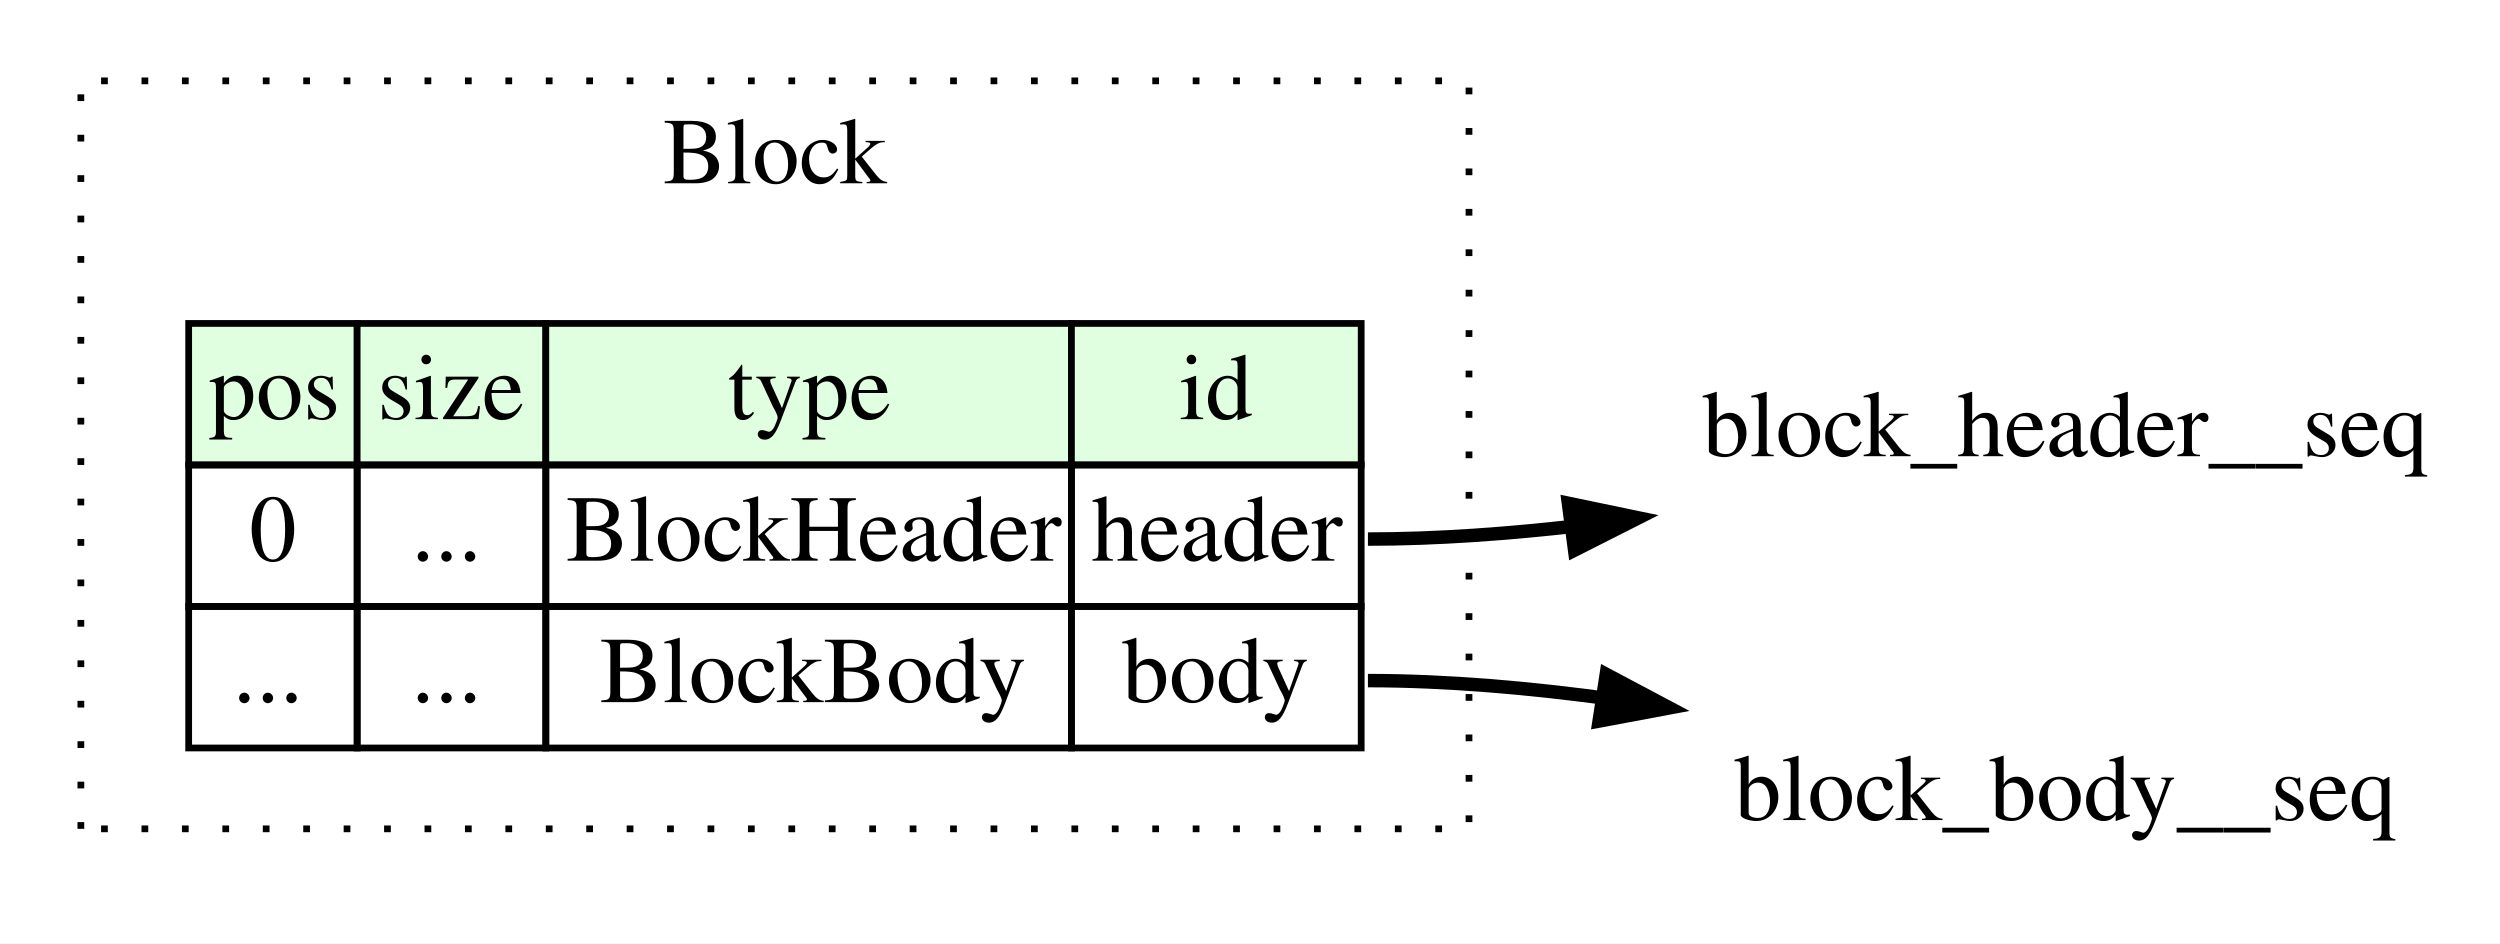
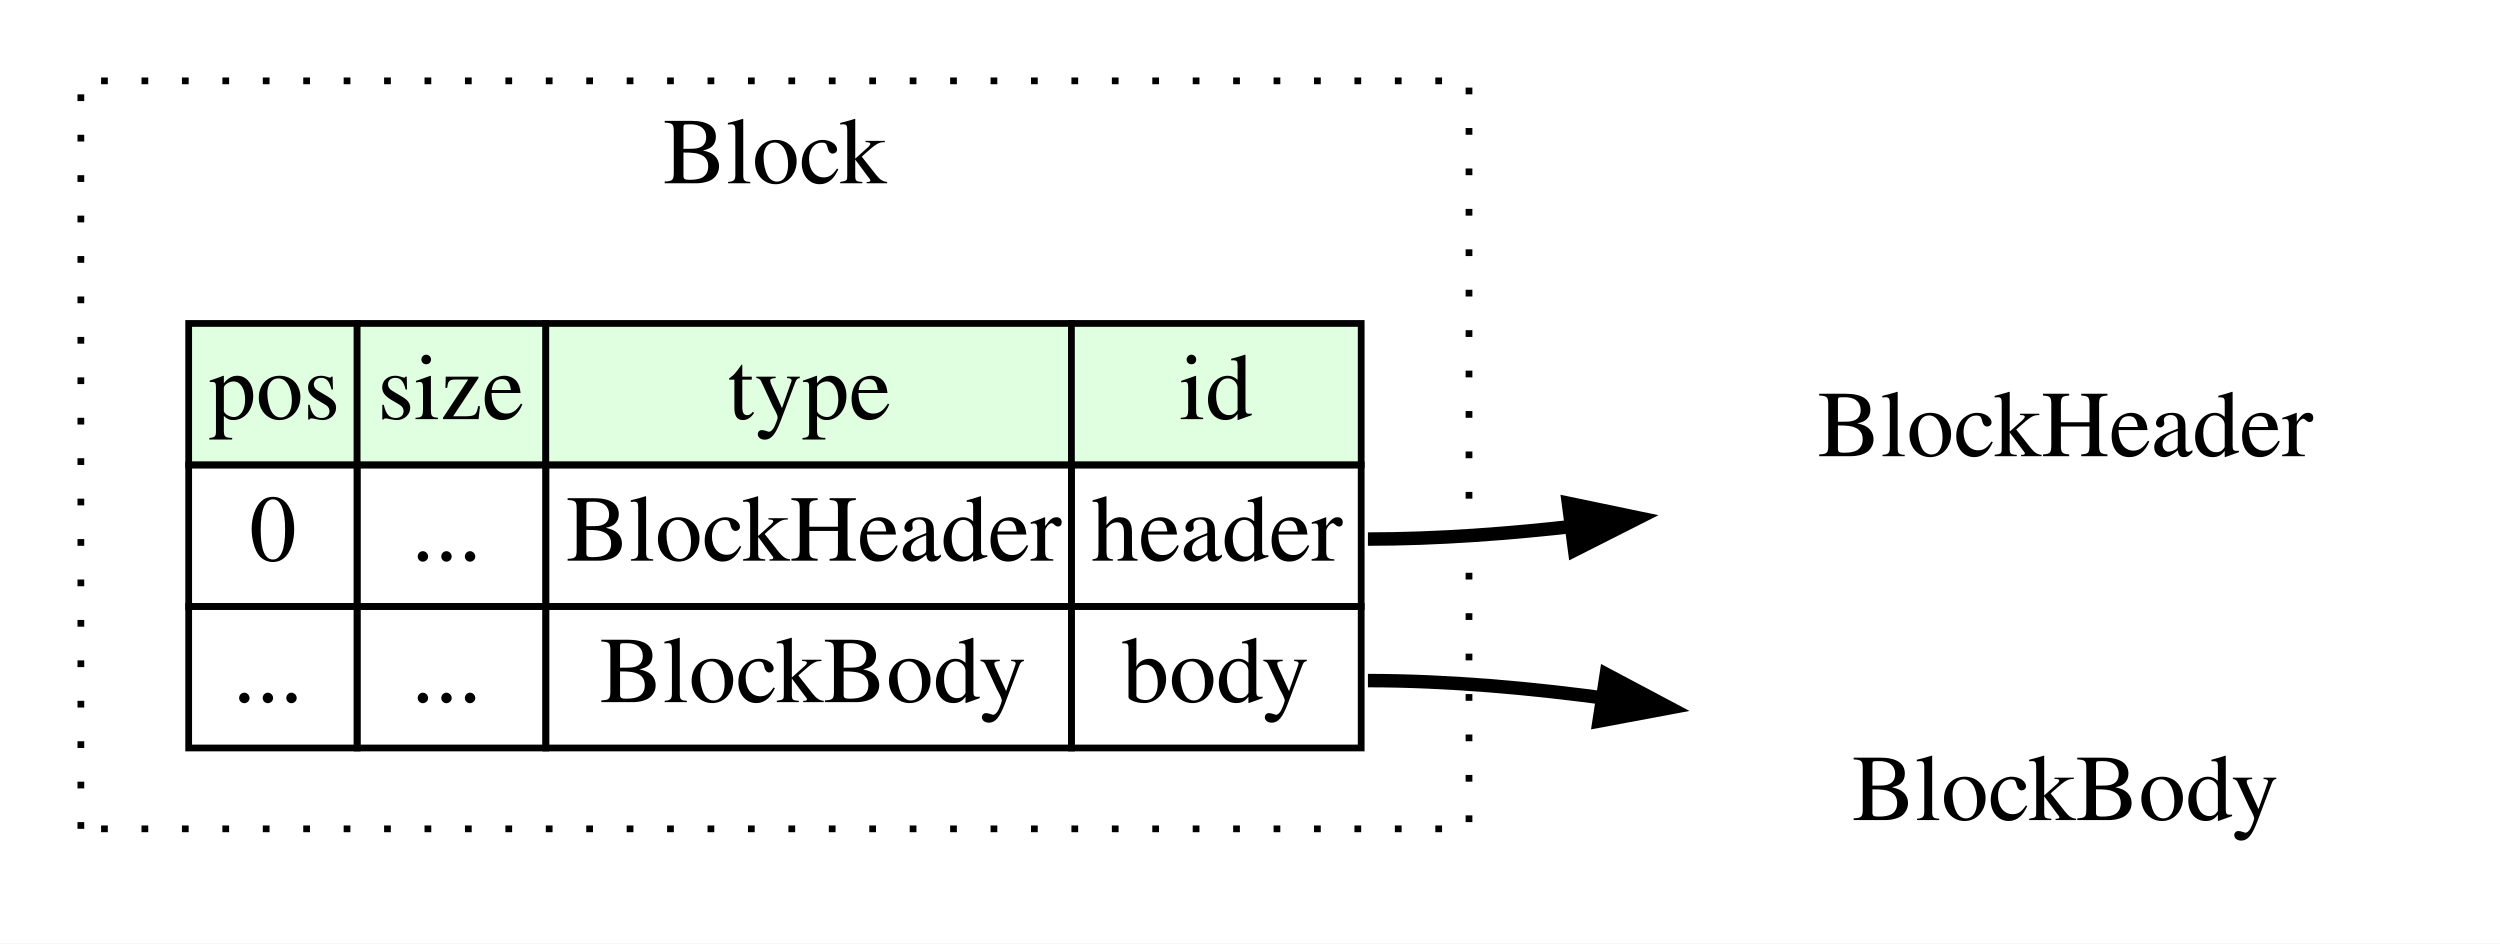
- <svg xmlns="http://www.w3.org/2000/svg" width="371pt" height="140pt" viewBox="0.00 0.00 371.00 140.00">
+ <svg xmlns="http://www.w3.org/2000/svg" xmlns:xlink="http://www.w3.org/1999/xlink" width="371pt" height="140pt" viewBox="0.00 0.00 371.00 140.00">
  <g id="graph0" class="graph" transform="scale(1 1) rotate(0) translate(4 136)">
    <polygon fill="white" stroke="none" points="-4,4 -4,-136 367,-136 367,4 -4,4" />
    <g id="clust1" class="cluster">
      <polygon fill="none" stroke="black" stroke-dasharray="1,5" points="8,-13 8,-124 214,-124 214,-13 8,-13" />
      <text text-anchor="middle" x="111" y="-108.8" font-family="Times,serif" font-size="14.00">Block</text>
    </g>
    <g id="node1" class="node">
      <polygon fill="#e0ffe0" stroke="none" points="24,-67 24,-88 49,-88 49,-67 24,-67" />
      <polygon fill="none" stroke="black" points="24,-67 24,-88 49,-88 49,-67 24,-67" />
      <text text-anchor="start" x="27" y="-73.8" font-family="Times,serif" font-size="14.00">pos</text>
      <polygon fill="#e0ffe0" stroke="none" points="49,-67 49,-88 77,-88 77,-67 49,-67" />
      <polygon fill="none" stroke="black" points="49,-67 49,-88 77,-88 77,-67 49,-67" />
      <text text-anchor="start" x="52" y="-73.8" font-family="Times,serif" font-size="14.00">size</text>
      <polygon fill="#e0ffe0" stroke="none" points="77,-67 77,-88 155,-88 155,-67 77,-67" />
      <polygon fill="none" stroke="black" points="77,-67 77,-88 155,-88 155,-67 77,-67" />
      <text text-anchor="start" x="104" y="-73.8" font-family="Times,serif" font-size="14.00">type</text>
      <polygon fill="#e0ffe0" stroke="none" points="155,-67 155,-88 198,-88 198,-67 155,-67" />
      <polygon fill="none" stroke="black" points="155,-67 155,-88 198,-88 198,-67 155,-67" />
      <text text-anchor="start" x="171" y="-73.8" font-family="Times,serif" font-size="14.00">id</text>
      <polygon fill="none" stroke="black" points="24,-46 24,-67 49,-67 49,-46 24,-46" />
      <text text-anchor="start" x="33" y="-52.8" font-family="Times,serif" font-size="14.00">0</text>
      <polygon fill="none" stroke="black" points="49,-46 49,-67 77,-67 77,-46 49,-46" />
      <text text-anchor="start" x="57" y="-52.8" font-family="Times,serif" font-size="14.00">...</text>
      <polygon fill="none" stroke="black" points="77,-46 77,-67 155,-67 155,-46 77,-46" />
      <text text-anchor="start" x="80" y="-52.8" font-family="Times,serif" font-size="14.00">BlockHeader</text>
      <polygon fill="none" stroke="black" points="155,-46 155,-67 198,-67 198,-46 155,-46" />
      <text text-anchor="start" x="158" y="-52.8" font-family="Times,serif" font-size="14.00">header</text>
      <polygon fill="none" stroke="black" points="24,-25 24,-46 49,-46 49,-25 24,-25" />
      <text text-anchor="start" x="30.5" y="-31.8" font-family="Times,serif" font-size="14.00">...</text>
      <polygon fill="none" stroke="black" points="49,-25 49,-46 77,-46 77,-25 49,-25" />
      <text text-anchor="start" x="57" y="-31.8" font-family="Times,serif" font-size="14.00">...</text>
      <polygon fill="none" stroke="black" points="77,-25 77,-46 155,-46 155,-25 77,-25" />
      <text text-anchor="start" x="85" y="-31.8" font-family="Times,serif" font-size="14.00">BlockBody</text>
      <polygon fill="none" stroke="black" points="155,-25 155,-46 198,-46 198,-25 155,-25" />
      <text text-anchor="start" x="162.5" y="-31.8" font-family="Times,serif" font-size="14.00">body</text>
    </g>
    <g id="node2" class="node">
-       <text text-anchor="middle" x="302.5" y="-68.3" font-family="Times,serif" font-size="14.00">block_header__seq</text>
+       <text text-anchor="middle" x="302.5" y="-68.3" font-family="Times,serif" font-size="14.00">
+         <a xlink:href="chap-state#img-block-header" xlink:title="BlockHeader">
+                 BlockHeader
+               </a>
+       </text>
    </g>
    <g id="edge1" class="edge">
      <path fill="none" stroke="black" stroke-width="2" d="M199,-56C209.32,-56 220.15,-56.8 230.75,-58.04" />
      <polygon fill="black" stroke="black" stroke-width="2" points="228.75,-61.31 239.12,-59.15 229.67,-54.37 228.75,-61.31" />
    </g>
    <g id="node3" class="node">
-       <text text-anchor="middle" x="302.5" y="-14.3" font-family="Times,serif" font-size="14.00">block_body__seq</text>
+       <text text-anchor="middle" x="302.5" y="-14.3" font-family="Times,serif" font-size="14.00">
+         <a xlink:href="chap-state#img-block-body" xlink:title="BlockBody">
+                 BlockBody
+               </a>
+       </text>
    </g>
    <g id="edge2" class="edge">
      <path fill="none" stroke="black" stroke-width="2" d="M199,-35C210.82,-35 223.31,-33.89 235.35,-32.23" />
      <polygon fill="black" stroke="black" stroke-width="2" points="234.37,-35.92 243.73,-30.95 233.31,-29 234.37,-35.92" />
    </g>
  </g>
</svg>
